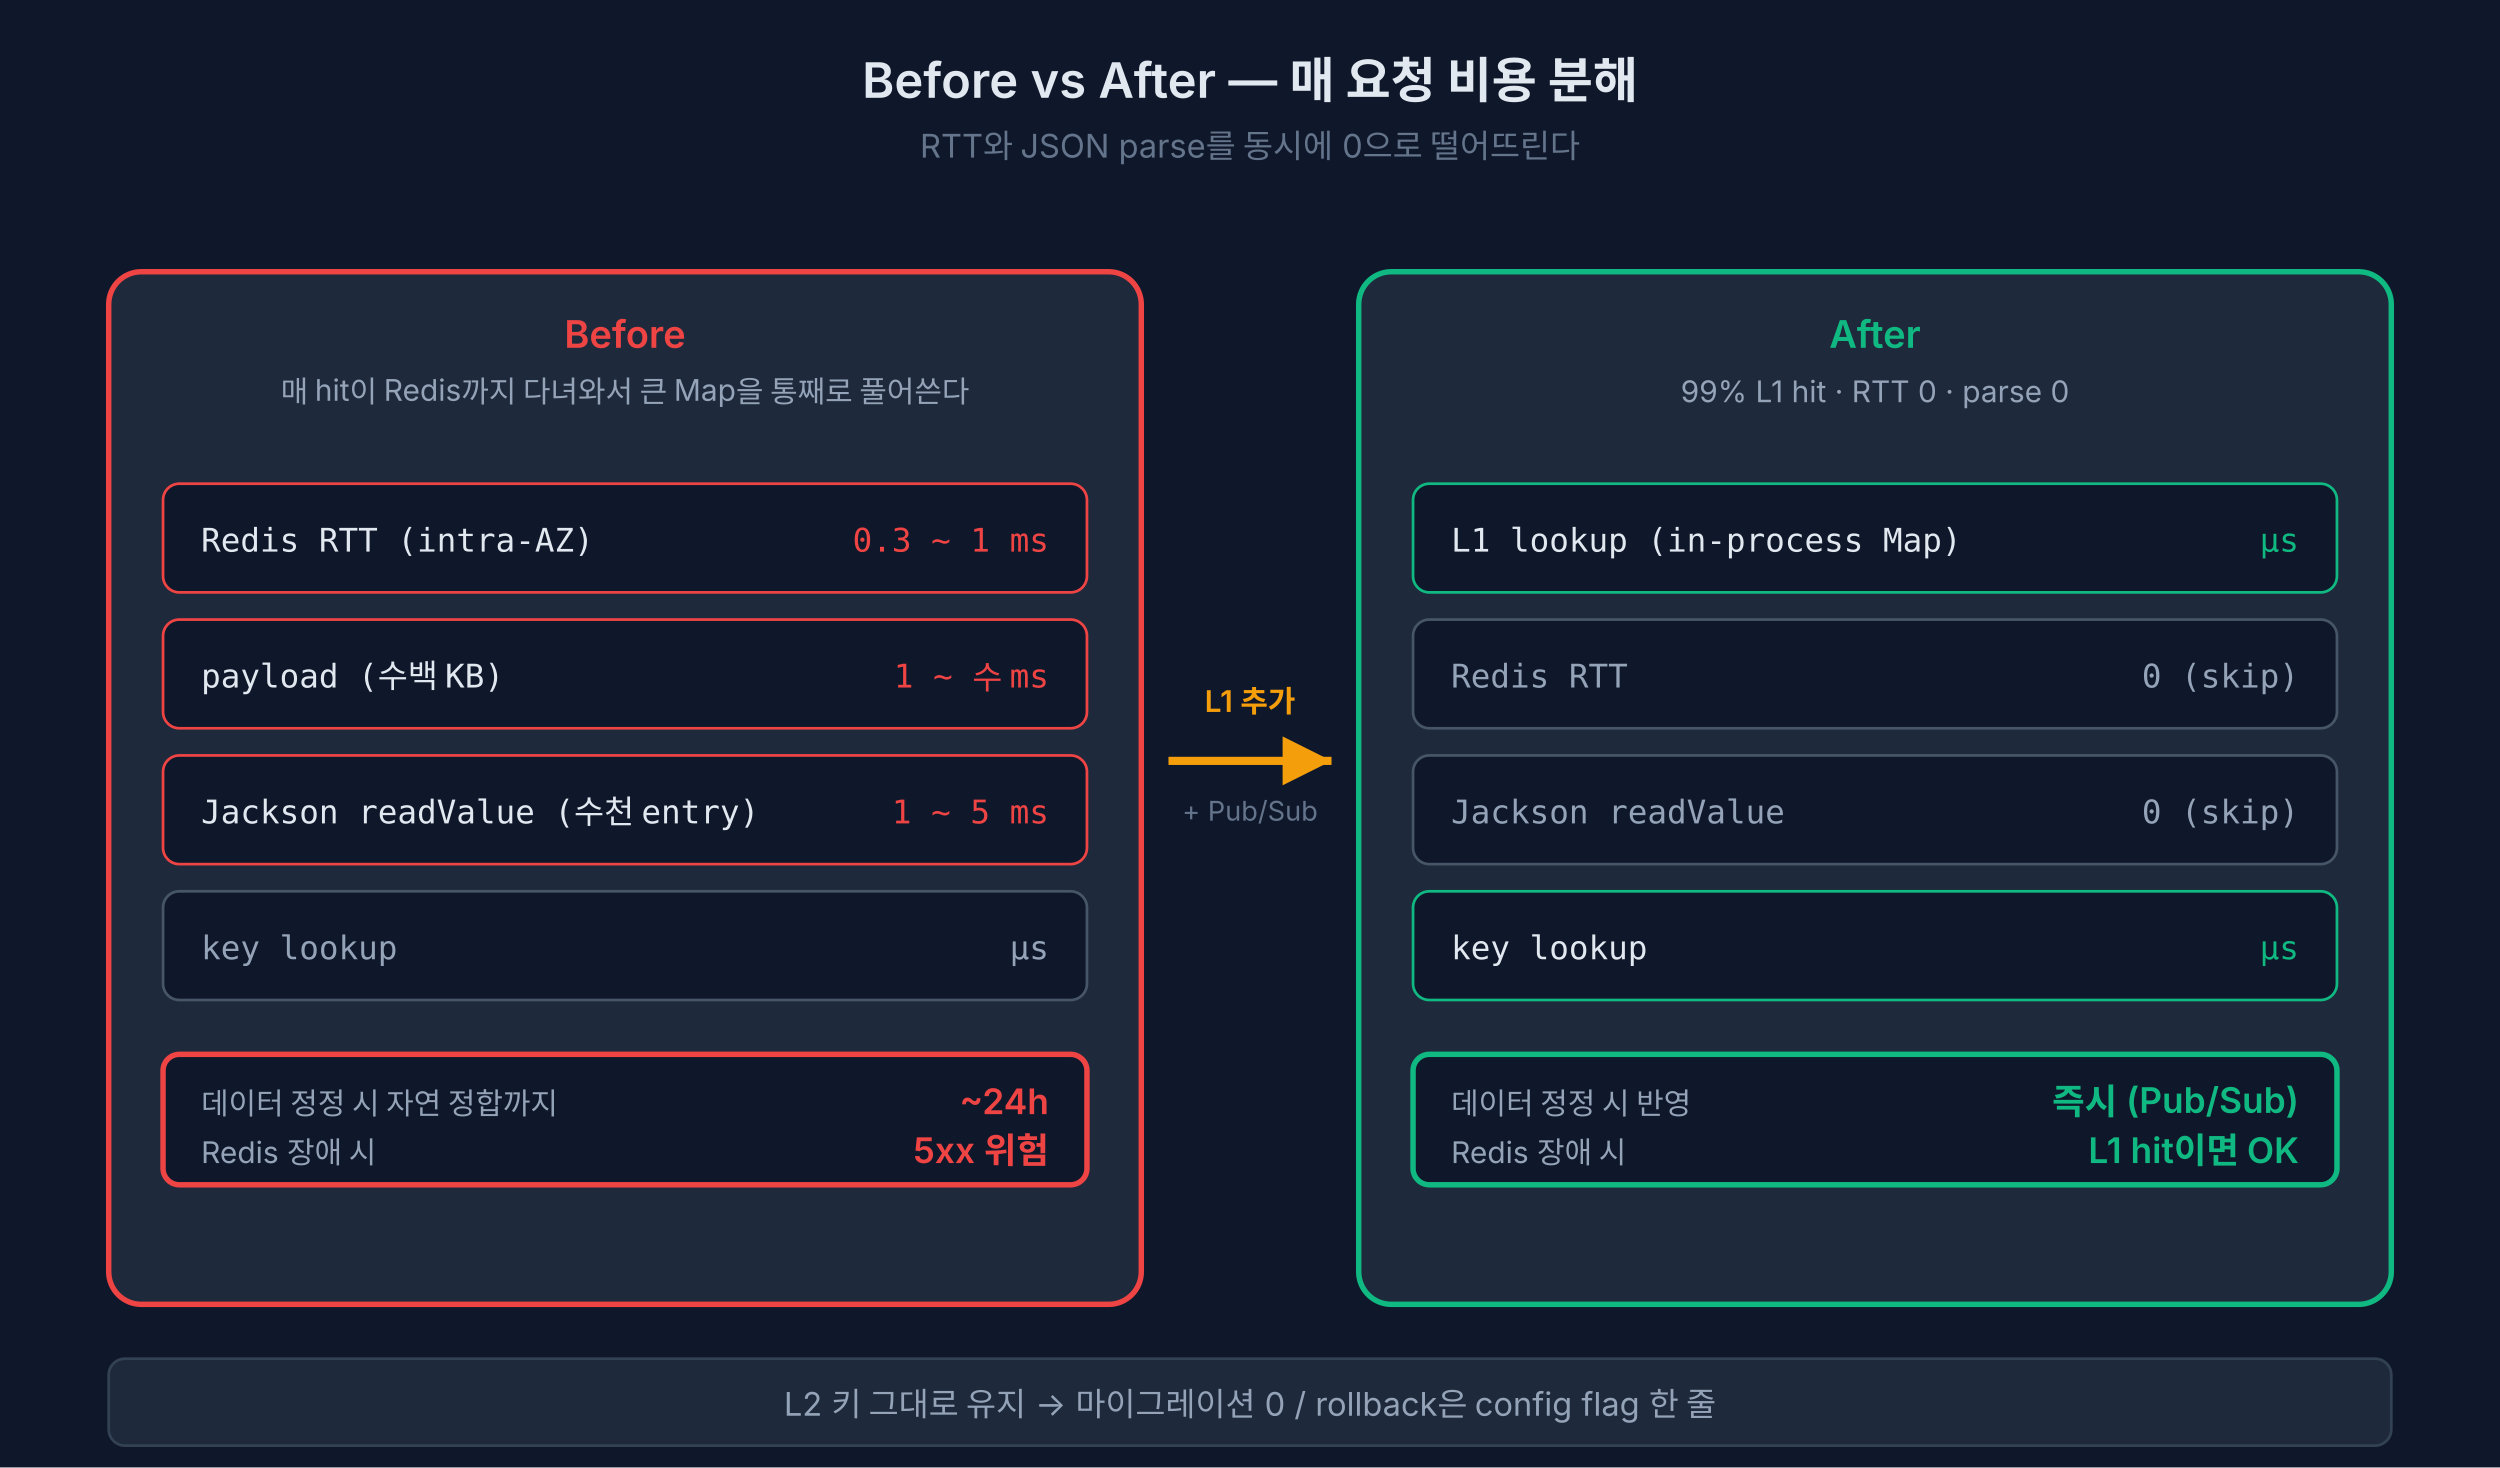
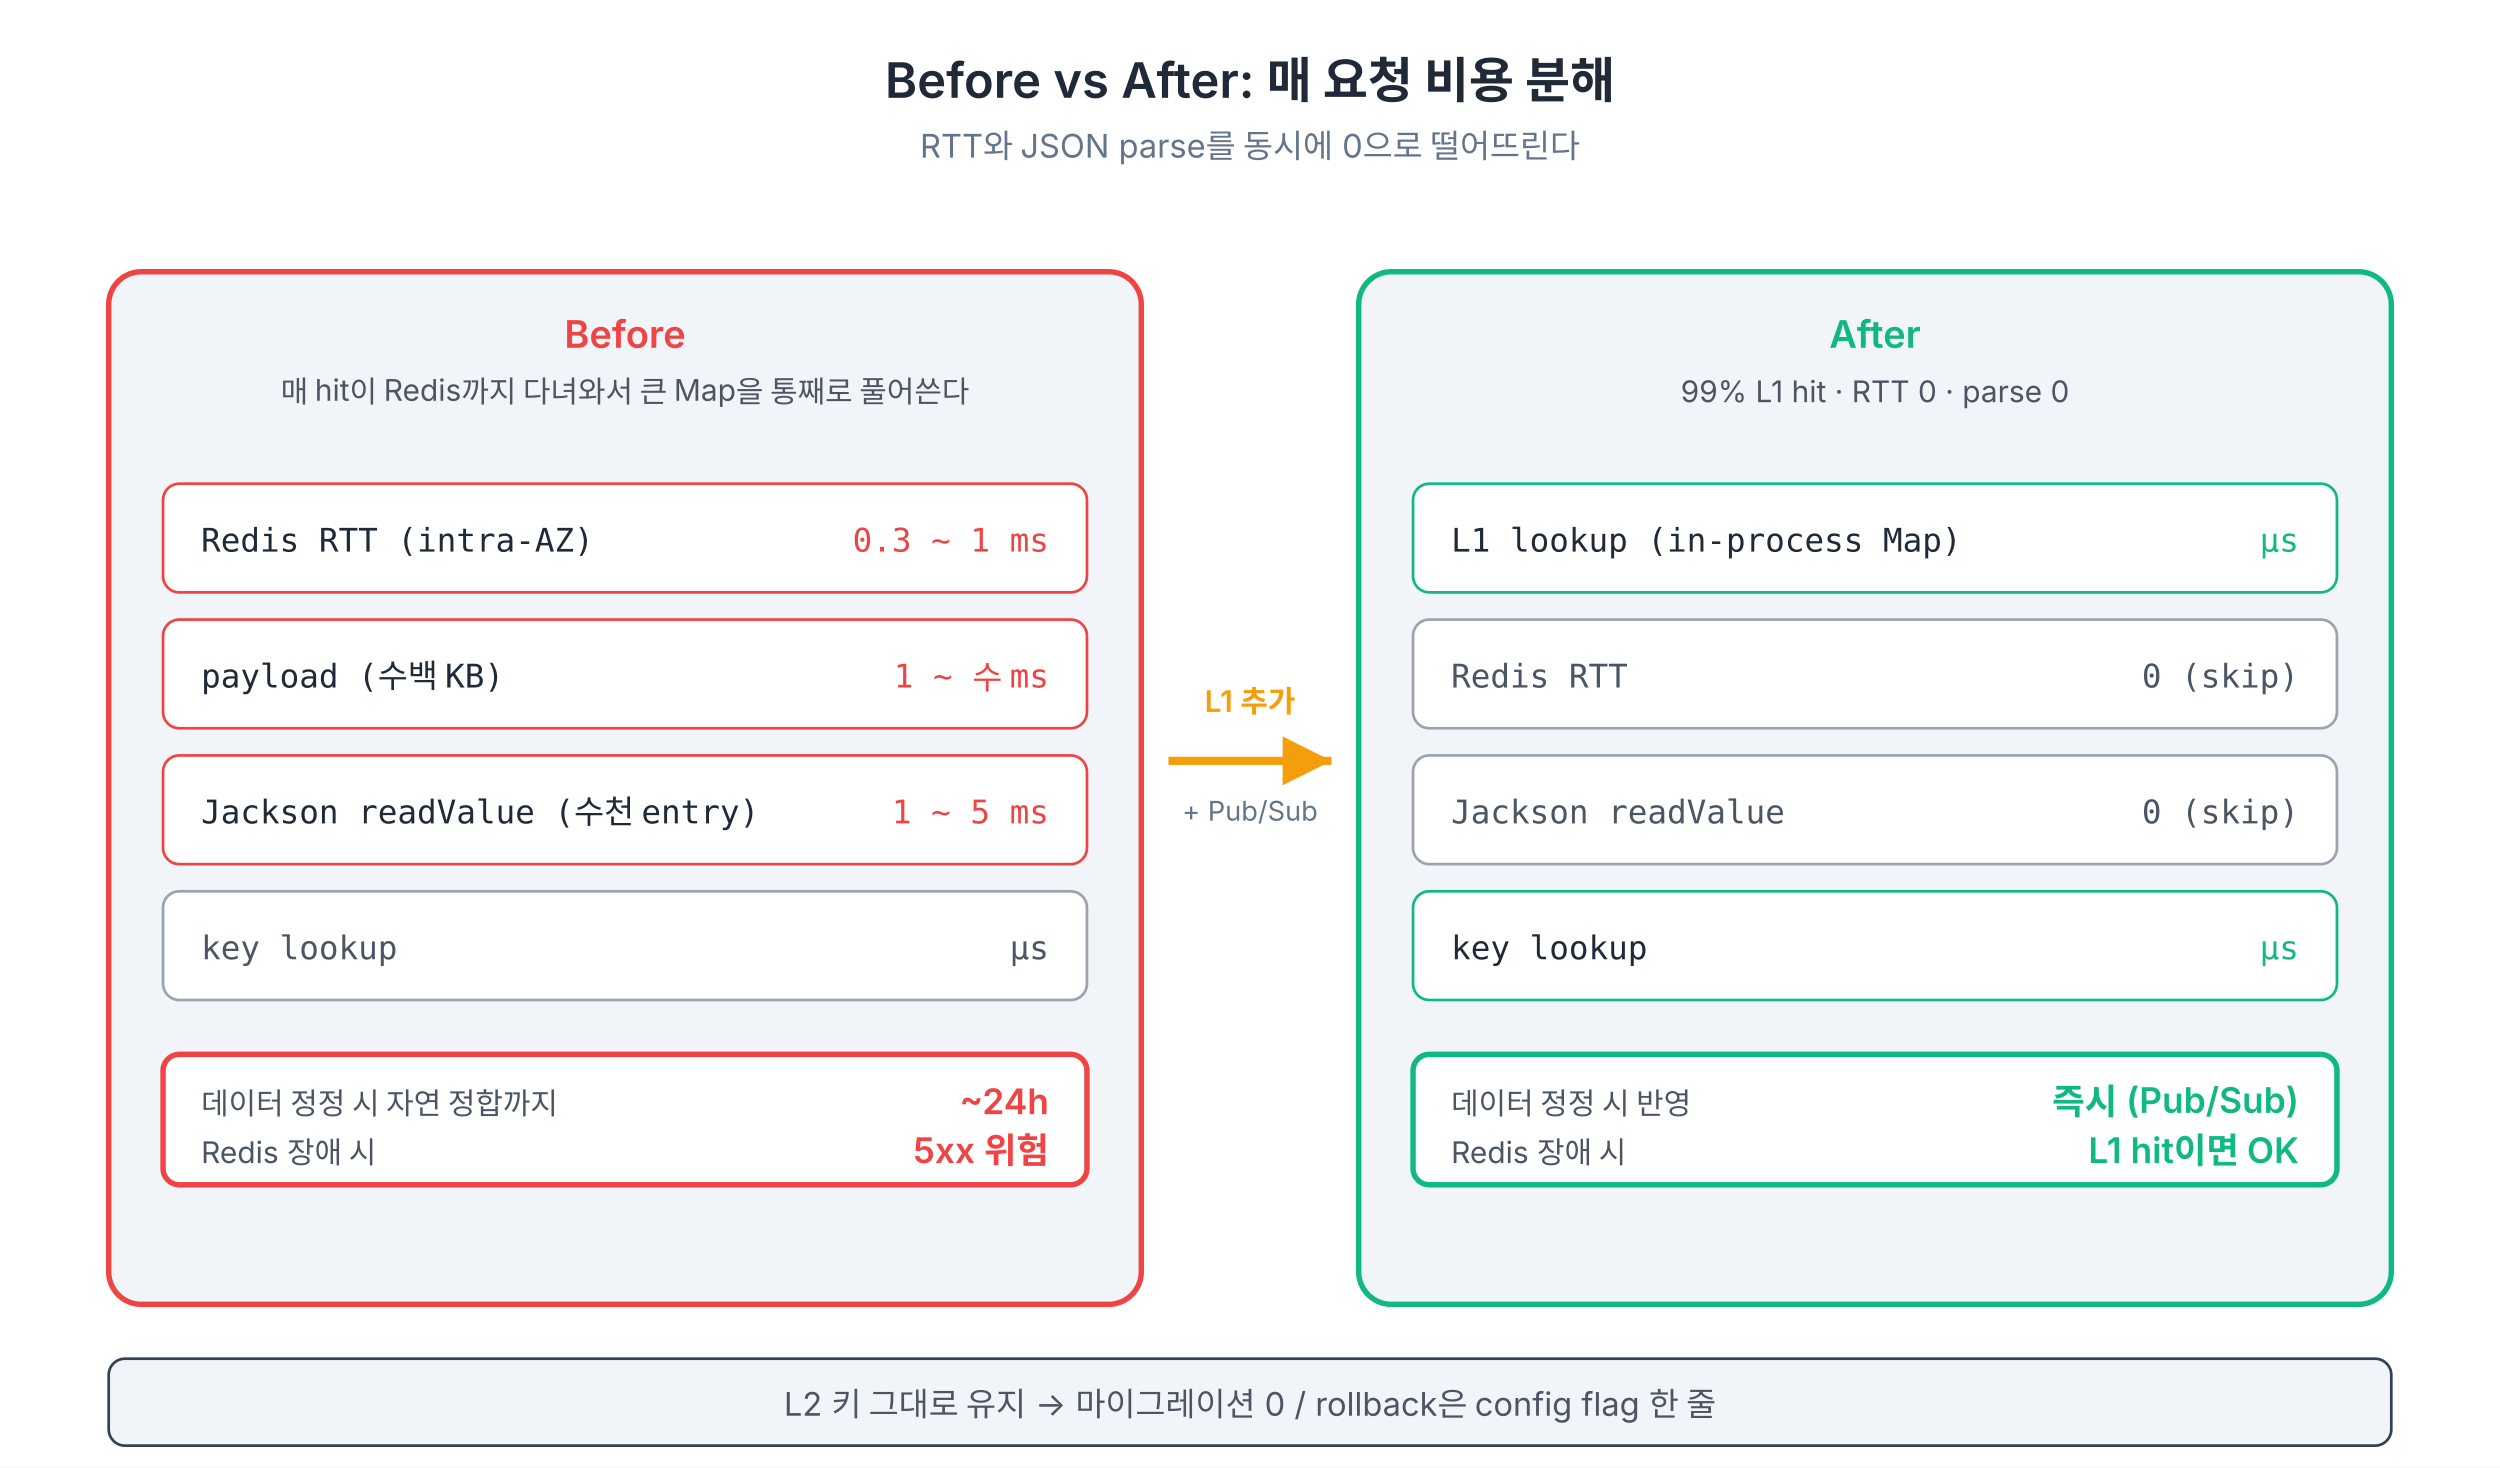
<svg xmlns="http://www.w3.org/2000/svg" viewBox="0 0 920 540" font-family="system-ui, -apple-system, sans-serif">
-   <rect width="920" height="540" fill="#0f172a" />
-   <text x="460" y="36" fill="#e2e8f0" font-size="18" font-weight="600" text-anchor="middle">Before vs After — 매 요청 비용 분해</text>
+   <rect width="920" height="540" fill="#ffffff" />
+   <text x="460" y="36" fill="#1f2937" font-size="18" font-weight="600" text-anchor="middle">Before vs After: 매 요청 비용 분해</text>
  <text x="460" y="58" fill="#64748b" font-size="12" text-anchor="middle">RTT와 JSON parse를 동시에 0으로 떨어뜨린다</text>
  <defs>
    <marker id="arrTrans" viewBox="0 0 10 10" refX="10" refY="5" markerWidth="6" markerHeight="6" orient="auto">
      <path d="M 0 0 L 10 5 L 0 10 z" fill="#f59e0b" />
    </marker>
  </defs>
-   <rect x="40" y="100" width="380" height="380" rx="12" fill="#1e293b" stroke="#ef4444" stroke-width="2" />
+   <rect x="40" y="100" width="380" height="380" rx="12" fill="#f1f5f9" stroke="#ef4444" stroke-width="2" />
  <text x="230" y="128" fill="#ef4444" font-size="14" font-weight="600" text-anchor="middle">Before</text>
-   <text x="230" y="148" fill="#94a3b8" font-size="11" text-anchor="middle">매 hit이 Redis까지 다녀와서 큰 Map을 통째로 풀어쓴다</text>
+   <text x="230" y="148" fill="#4b5563" font-size="11" text-anchor="middle">매 hit이 Redis까지 다녀와서 큰 Map을 통째로 풀어쓴다</text>
  <g transform="translate(60, 178)">
-     <rect x="0" y="0" width="340" height="40" rx="6" fill="#0f172a" stroke="#ef4444" stroke-width="1" />
-     <text x="14" y="25" fill="#e2e8f0" font-size="12" font-family="ui-monospace, Menlo, monospace">Redis RTT (intra-AZ)</text>
+     <rect x="0" y="0" width="340" height="40" rx="6" fill="#ffffff" stroke="#ef4444" stroke-width="1" />
+     <text x="14" y="25" fill="#1f2937" font-size="12" font-family="ui-monospace, Menlo, monospace">Redis RTT (intra-AZ)</text>
    <text x="326" y="25" fill="#ef4444" font-size="12" font-family="ui-monospace, Menlo, monospace" text-anchor="end">0.3 ~ 1 ms</text>
-     <rect x="0" y="50" width="340" height="40" rx="6" fill="#0f172a" stroke="#ef4444" stroke-width="1" />
-     <text x="14" y="75" fill="#e2e8f0" font-size="12" font-family="ui-monospace, Menlo, monospace">payload (수백 KB)</text>
+     <rect x="0" y="50" width="340" height="40" rx="6" fill="#ffffff" stroke="#ef4444" stroke-width="1" />
+     <text x="14" y="75" fill="#1f2937" font-size="12" font-family="ui-monospace, Menlo, monospace">payload (수백 KB)</text>
    <text x="326" y="75" fill="#ef4444" font-size="12" font-family="ui-monospace, Menlo, monospace" text-anchor="end">1 ~ 수 ms</text>
-     <rect x="0" y="100" width="340" height="40" rx="6" fill="#0f172a" stroke="#ef4444" stroke-width="1" />
-     <text x="14" y="125" fill="#e2e8f0" font-size="12" font-family="ui-monospace, Menlo, monospace">Jackson readValue (수천 entry)</text>
+     <rect x="0" y="100" width="340" height="40" rx="6" fill="#ffffff" stroke="#ef4444" stroke-width="1" />
+     <text x="14" y="125" fill="#1f2937" font-size="12" font-family="ui-monospace, Menlo, monospace">Jackson readValue (수천 entry)</text>
    <text x="326" y="125" fill="#ef4444" font-size="12" font-family="ui-monospace, Menlo, monospace" text-anchor="end">1 ~ 5 ms</text>
-     <rect x="0" y="150" width="340" height="40" rx="6" fill="#0f172a" stroke="#475569" stroke-width="1" />
-     <text x="14" y="175" fill="#94a3b8" font-size="12" font-family="ui-monospace, Menlo, monospace">key lookup</text>
-     <text x="326" y="175" fill="#94a3b8" font-size="12" font-family="ui-monospace, Menlo, monospace" text-anchor="end">µs</text>
-     <rect x="0" y="210" width="340" height="48" rx="6" fill="#0f172a" stroke="#ef4444" stroke-width="2" />
-     <text x="14" y="232" fill="#94a3b8" font-size="11">데이터 정정 시 자연 정합까지</text>
+     <rect x="0" y="150" width="340" height="40" rx="6" fill="#ffffff" stroke="#9ca3af" stroke-width="1" />
+     <text x="14" y="175" fill="#4b5563" font-size="12" font-family="ui-monospace, Menlo, monospace">key lookup</text>
+     <text x="326" y="175" fill="#4b5563" font-size="12" font-family="ui-monospace, Menlo, monospace" text-anchor="end">µs</text>
+     <rect x="0" y="210" width="340" height="48" rx="6" fill="#ffffff" stroke="#ef4444" stroke-width="2" />
+     <text x="14" y="232" fill="#4b5563" font-size="11">데이터 정정 시 자연 정합까지</text>
    <text x="326" y="232" fill="#ef4444" font-size="13" font-weight="600" text-anchor="end">~24h</text>
-     <text x="14" y="250" fill="#94a3b8" font-size="11">Redis 장애 시</text>
+     <text x="14" y="250" fill="#4b5563" font-size="11">Redis 장애 시</text>
    <text x="326" y="250" fill="#ef4444" font-size="13" font-weight="600" text-anchor="end">5xx 위험</text>
  </g>
  <line x1="430" y1="280" x2="490" y2="280" stroke="#f59e0b" stroke-width="3" marker-end="url(#arrTrans)" />
  <text x="460" y="262" fill="#f59e0b" font-size="11" font-weight="600" text-anchor="middle">L1 추가</text>
  <text x="460" y="302" fill="#64748b" font-size="10" text-anchor="middle">+ Pub/Sub</text>
-   <rect x="500" y="100" width="380" height="380" rx="12" fill="#1e293b" stroke="#10b981" stroke-width="2" />
+   <rect x="500" y="100" width="380" height="380" rx="12" fill="#f1f5f9" stroke="#10b981" stroke-width="2" />
  <text x="690" y="128" fill="#10b981" font-size="14" font-weight="600" text-anchor="middle">After</text>
-   <text x="690" y="148" fill="#94a3b8" font-size="11" text-anchor="middle">99% L1 hit · RTT 0 · parse 0</text>
+   <text x="690" y="148" fill="#4b5563" font-size="11" text-anchor="middle">99% L1 hit · RTT 0 · parse 0</text>
  <g transform="translate(520, 178)">
-     <rect x="0" y="0" width="340" height="40" rx="6" fill="#0f172a" stroke="#10b981" stroke-width="1" />
-     <text x="14" y="25" fill="#e2e8f0" font-size="12" font-family="ui-monospace, Menlo, monospace">L1 lookup (in-process Map)</text>
+     <rect x="0" y="0" width="340" height="40" rx="6" fill="#ffffff" stroke="#10b981" stroke-width="1" />
+     <text x="14" y="25" fill="#1f2937" font-size="12" font-family="ui-monospace, Menlo, monospace">L1 lookup (in-process Map)</text>
    <text x="326" y="25" fill="#10b981" font-size="12" font-family="ui-monospace, Menlo, monospace" text-anchor="end">µs</text>
-     <rect x="0" y="50" width="340" height="40" rx="6" fill="#0f172a" stroke="#475569" stroke-width="1" />
-     <text x="14" y="75" fill="#94a3b8" font-size="12" font-family="ui-monospace, Menlo, monospace">Redis RTT</text>
-     <text x="326" y="75" fill="#94a3b8" font-size="12" font-family="ui-monospace, Menlo, monospace" text-anchor="end">0 (skip)</text>
-     <rect x="0" y="100" width="340" height="40" rx="6" fill="#0f172a" stroke="#475569" stroke-width="1" />
-     <text x="14" y="125" fill="#94a3b8" font-size="12" font-family="ui-monospace, Menlo, monospace">Jackson readValue</text>
-     <text x="326" y="125" fill="#94a3b8" font-size="12" font-family="ui-monospace, Menlo, monospace" text-anchor="end">0 (skip)</text>
-     <rect x="0" y="150" width="340" height="40" rx="6" fill="#0f172a" stroke="#10b981" stroke-width="1" />
-     <text x="14" y="175" fill="#e2e8f0" font-size="12" font-family="ui-monospace, Menlo, monospace">key lookup</text>
+     <rect x="0" y="50" width="340" height="40" rx="6" fill="#ffffff" stroke="#9ca3af" stroke-width="1" />
+     <text x="14" y="75" fill="#4b5563" font-size="12" font-family="ui-monospace, Menlo, monospace">Redis RTT</text>
+     <text x="326" y="75" fill="#4b5563" font-size="12" font-family="ui-monospace, Menlo, monospace" text-anchor="end">0 (skip)</text>
+     <rect x="0" y="100" width="340" height="40" rx="6" fill="#ffffff" stroke="#9ca3af" stroke-width="1" />
+     <text x="14" y="125" fill="#4b5563" font-size="12" font-family="ui-monospace, Menlo, monospace">Jackson readValue</text>
+     <text x="326" y="125" fill="#4b5563" font-size="12" font-family="ui-monospace, Menlo, monospace" text-anchor="end">0 (skip)</text>
+     <rect x="0" y="150" width="340" height="40" rx="6" fill="#ffffff" stroke="#10b981" stroke-width="1" />
+     <text x="14" y="175" fill="#1f2937" font-size="12" font-family="ui-monospace, Menlo, monospace">key lookup</text>
    <text x="326" y="175" fill="#10b981" font-size="12" font-family="ui-monospace, Menlo, monospace" text-anchor="end">µs</text>
-     <rect x="0" y="210" width="340" height="48" rx="6" fill="#0f172a" stroke="#10b981" stroke-width="2" />
-     <text x="14" y="232" fill="#94a3b8" font-size="11">데이터 정정 시 반영</text>
+     <rect x="0" y="210" width="340" height="48" rx="6" fill="#ffffff" stroke="#10b981" stroke-width="2" />
+     <text x="14" y="232" fill="#4b5563" font-size="11">데이터 정정 시 반영</text>
    <text x="326" y="232" fill="#10b981" font-size="13" font-weight="600" text-anchor="end">즉시 (Pub/Sub)</text>
-     <text x="14" y="250" fill="#94a3b8" font-size="11">Redis 장애 시</text>
+     <text x="14" y="250" fill="#4b5563" font-size="11">Redis 장애 시</text>
    <text x="326" y="250" fill="#10b981" font-size="13" font-weight="600" text-anchor="end">L1 hit이면 OK</text>
  </g>
-   <rect x="40" y="500" width="840" height="32" rx="6" fill="#1e293b" stroke="#334155" stroke-width="1" />
-   <text x="460" y="521" fill="#94a3b8" font-size="12" text-anchor="middle">L2 키 그대로 유지 → 마이그레이션 0 / rollback은 config flag 한 줄</text>
+   <rect x="40" y="500" width="840" height="32" rx="6" fill="#f1f5f9" stroke="#334155" stroke-width="1" />
+   <text x="460" y="521" fill="#4b5563" font-size="12" text-anchor="middle">L2 키 그대로 유지 → 마이그레이션 0 / rollback은 config flag 한 줄</text>
</svg>
